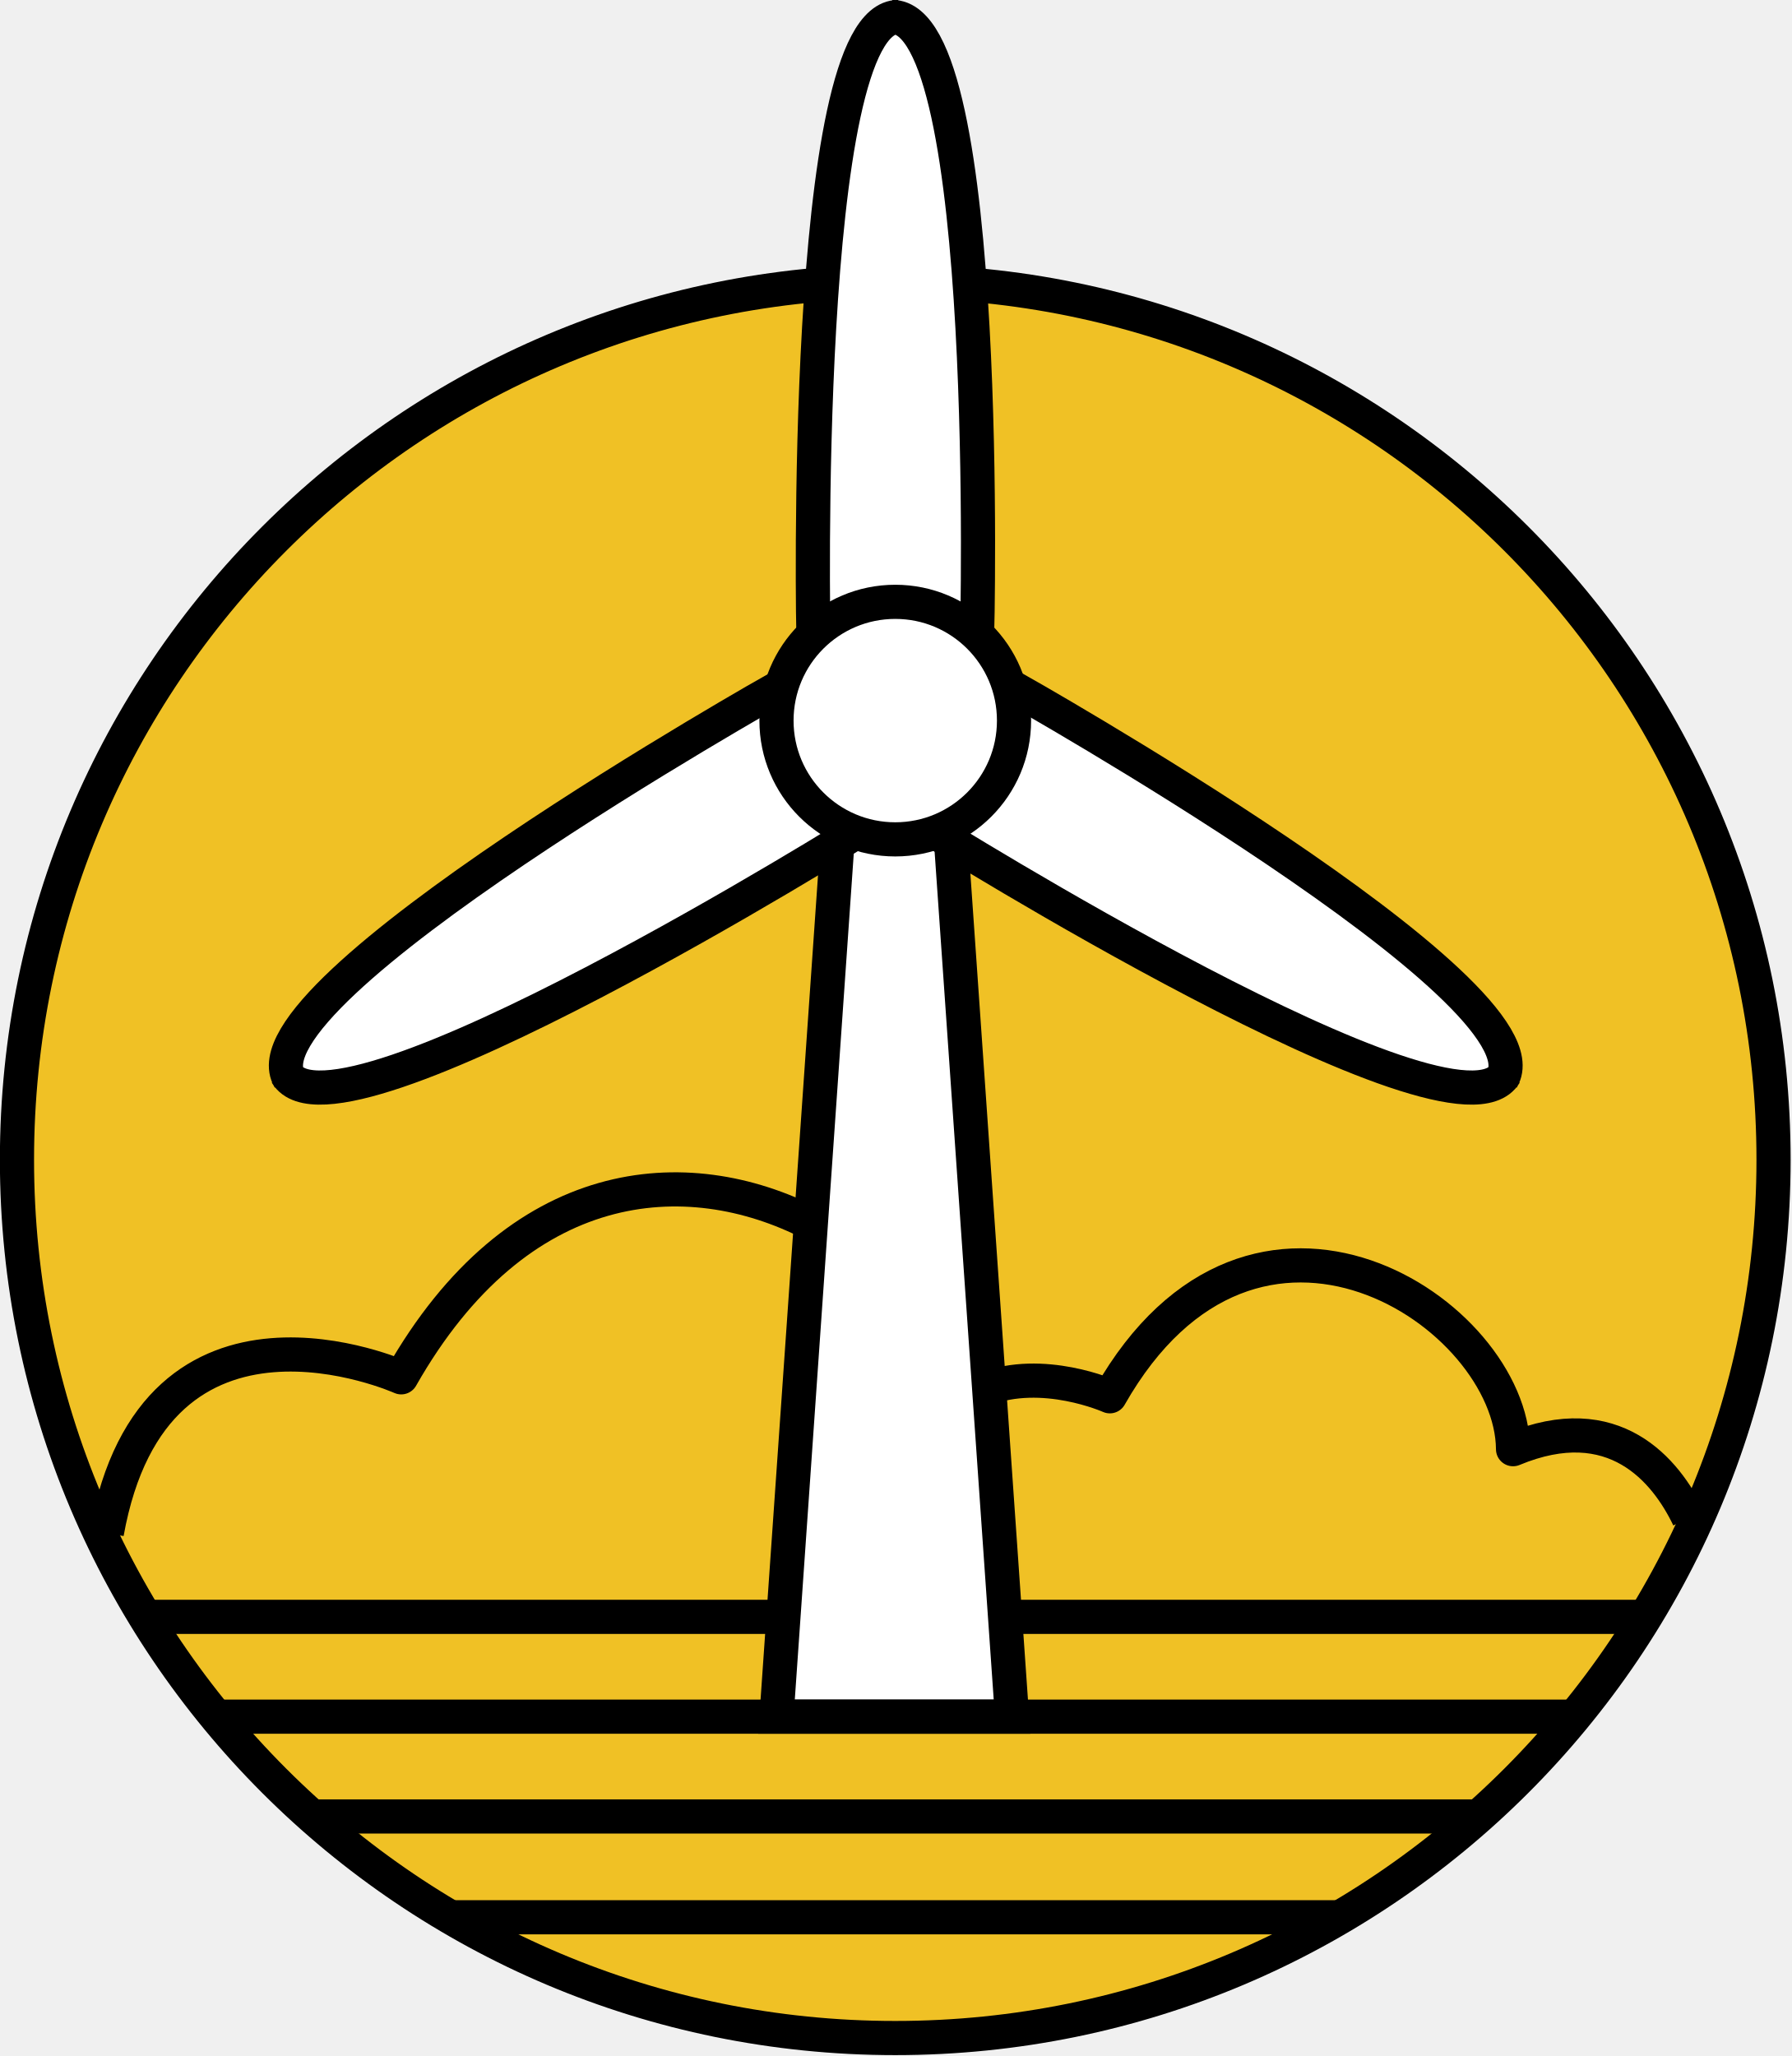
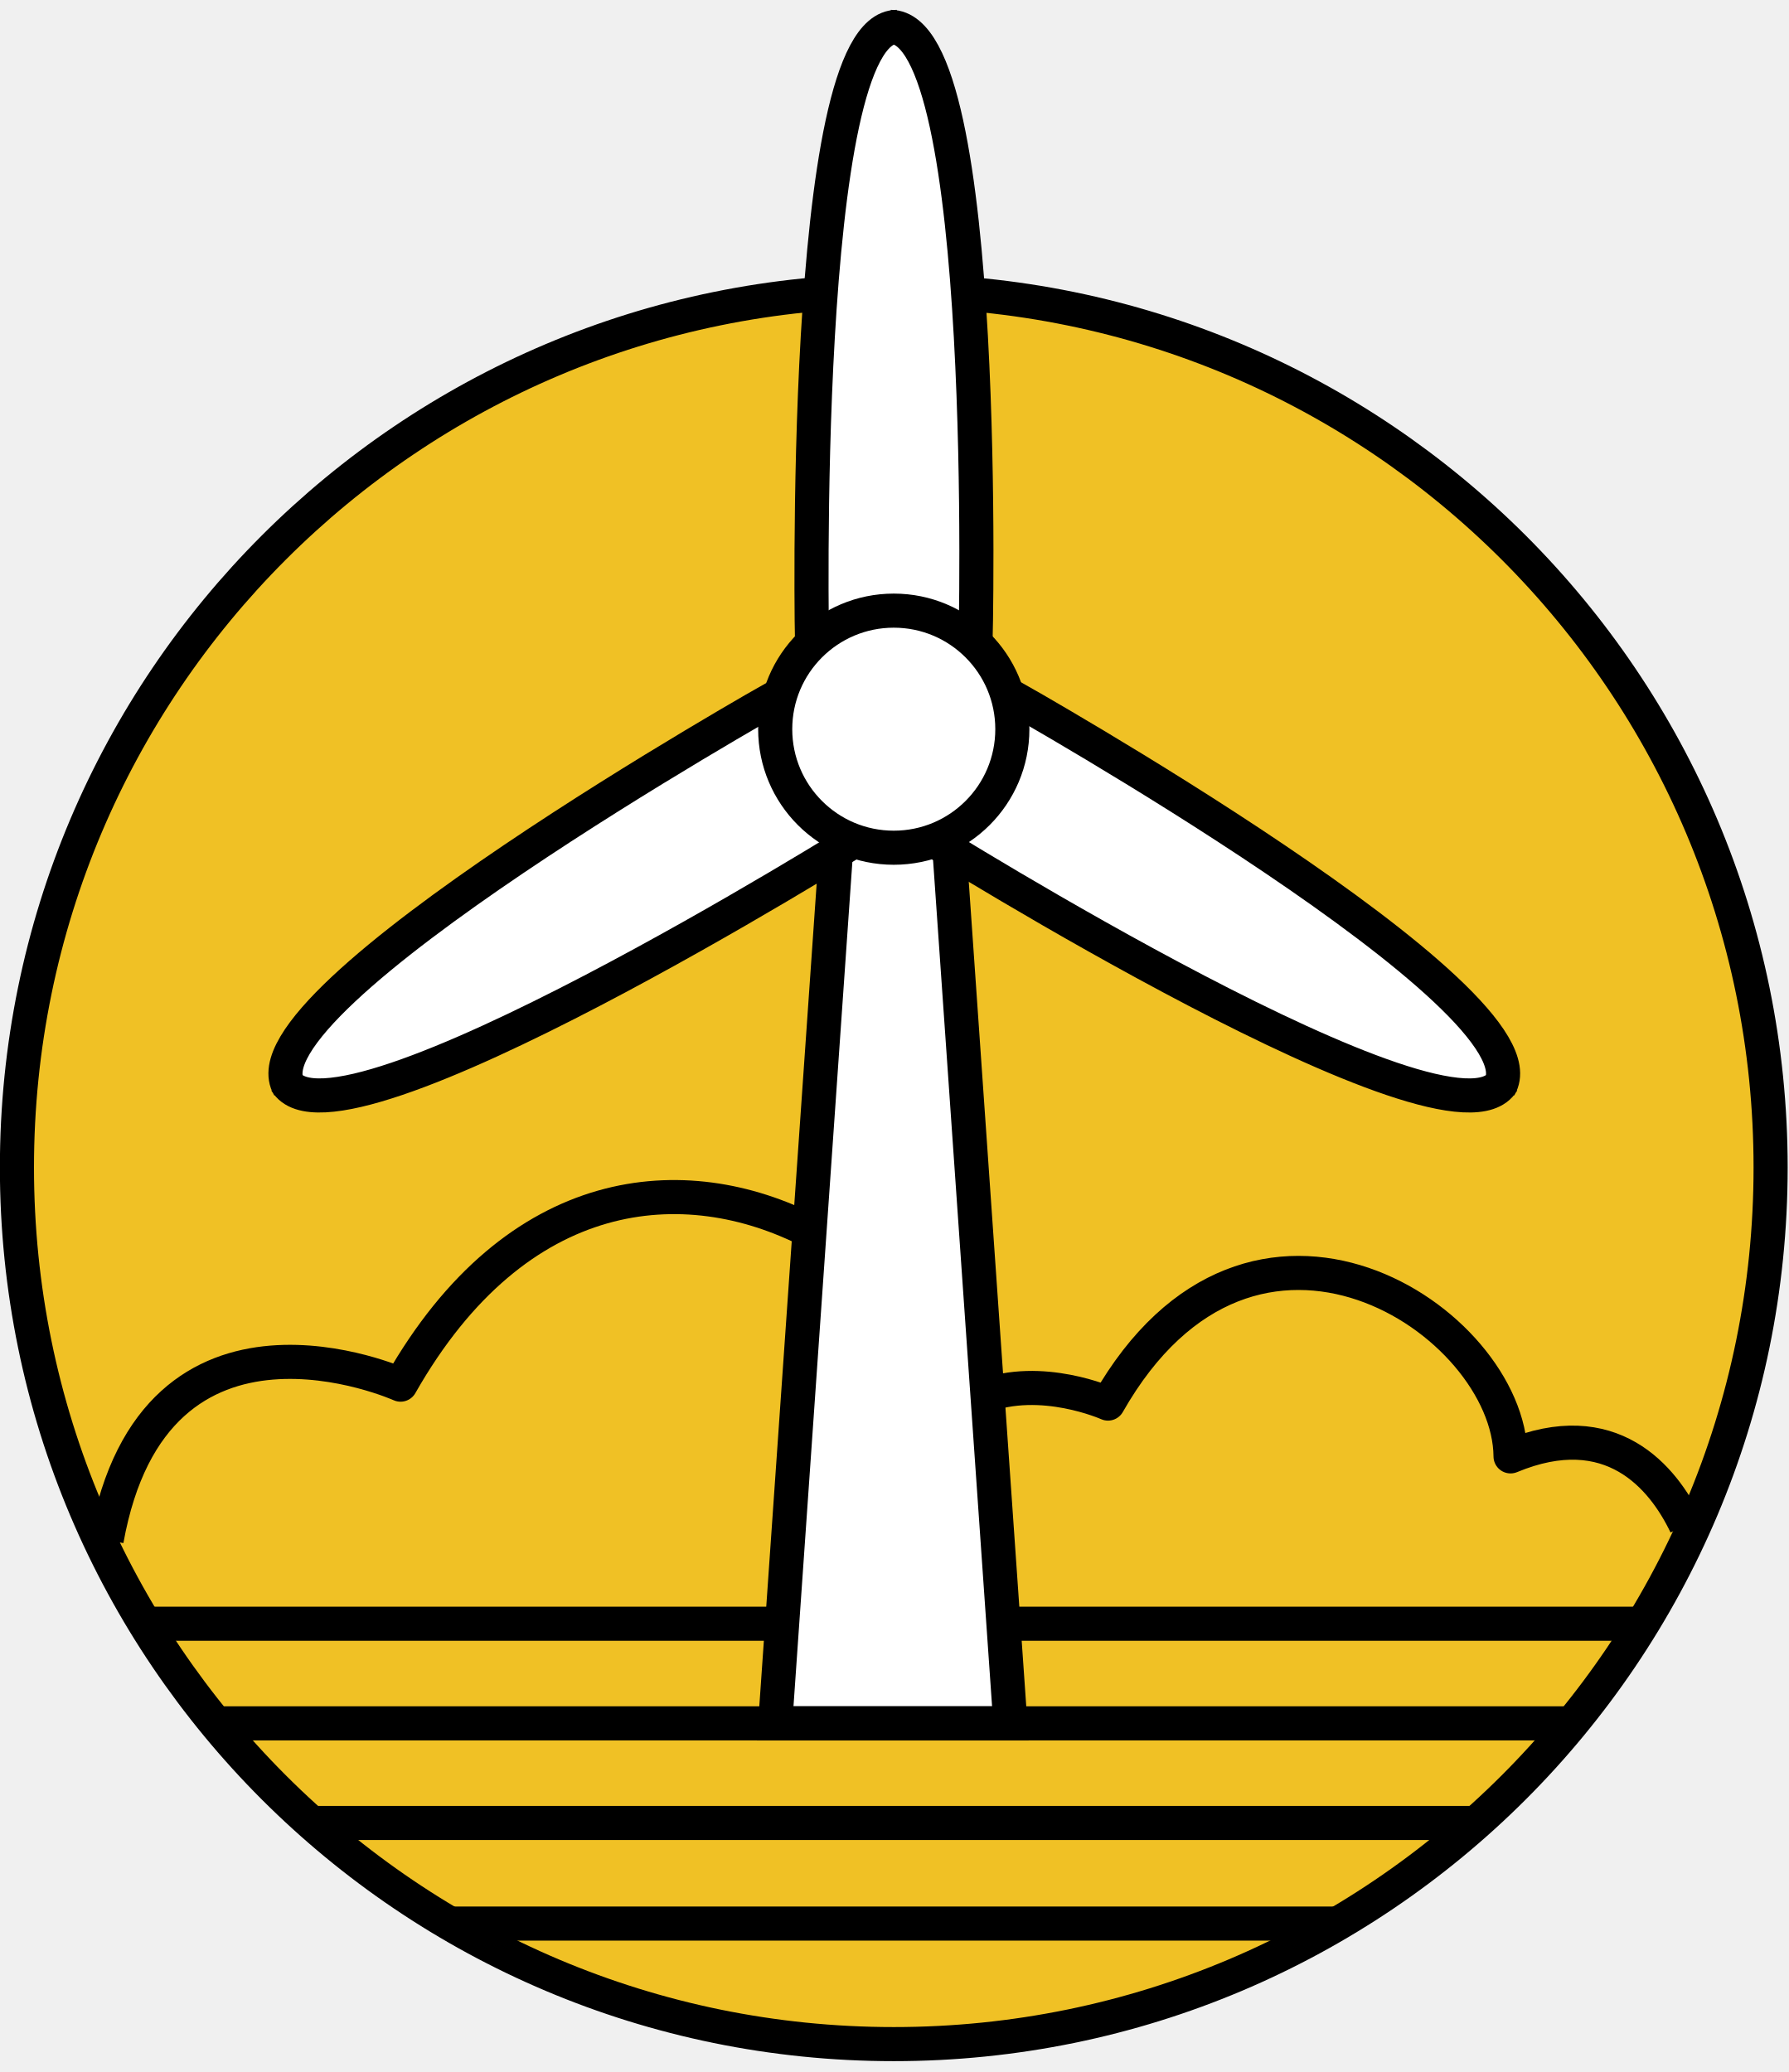
- <svg xmlns="http://www.w3.org/2000/svg" width="179.5" height="206" viewBox="0 0 179.5 206">
+ <svg xmlns="http://www.w3.org/2000/svg" width="359" height="416" viewBox="0 0 179.5 206">
  <style>
    .spin{animation:spin 5s infinite linear;transform-origin:89.7px 72.2px}@keyframes spin{to{transform:rotate(360deg)}}
  </style>
  <circle fill="#F0C125" stroke="#000" stroke-width="3.422" stroke-miterlimit="10" cx="89.7" cy="116.2" r="88" />
  <path fill="#F0C125" stroke="#000" stroke-width="3.422" stroke-miterlimit="10" d="M14.5 162h150.4" />
  <path fill="#FFF" stroke="#000" stroke-width="3.422" stroke-miterlimit="10" d="M95.3 84.5l6.1 87.5H77.8l6.1-87.5" />
  <path fill="#F0C125" stroke="#000" stroke-width="3.422" stroke-miterlimit="10" d="M22.4 172h135.3M31.3 182h116.3M45 192.1h89.4" />
  <path fill="none" stroke="#000" stroke-width="3.422" stroke-linejoin="round" stroke-miterlimit="10" d="M81.3 122.6c-12.5-6.4-29.4-5.2-41.1 15.4 0 0-24.7-11.1-29.5 15.6m158.5-1.5c-2.3-4.8-7.5-11.1-17.6-6.9-.1-13.6-25.9-30.8-40.4-5.3 0 0-6.7-3-12.6-.7" />
  <path class="spin" fill="#FFF" stroke="#000" stroke-width="3.422" stroke-miterlimit="10" d="M89.4 1.7c10.1 0 8.5 62.2 8.5 62.2H81.5S80.2 1.7 90 1.7M29 108.1c-5.2-8.7 49-39.2 49-39.2L86.4 83s-52.7 33-57.7 24.6m121.8.5c5.2-8.7-49-39.2-49-39.2L93.1 83s52.7 33 57.7 24.6" />
  <circle fill="#FFF" stroke="#000" stroke-width="3.422" stroke-miterlimit="10" cx="89.7" cy="72.2" r="11.9" />
</svg>
